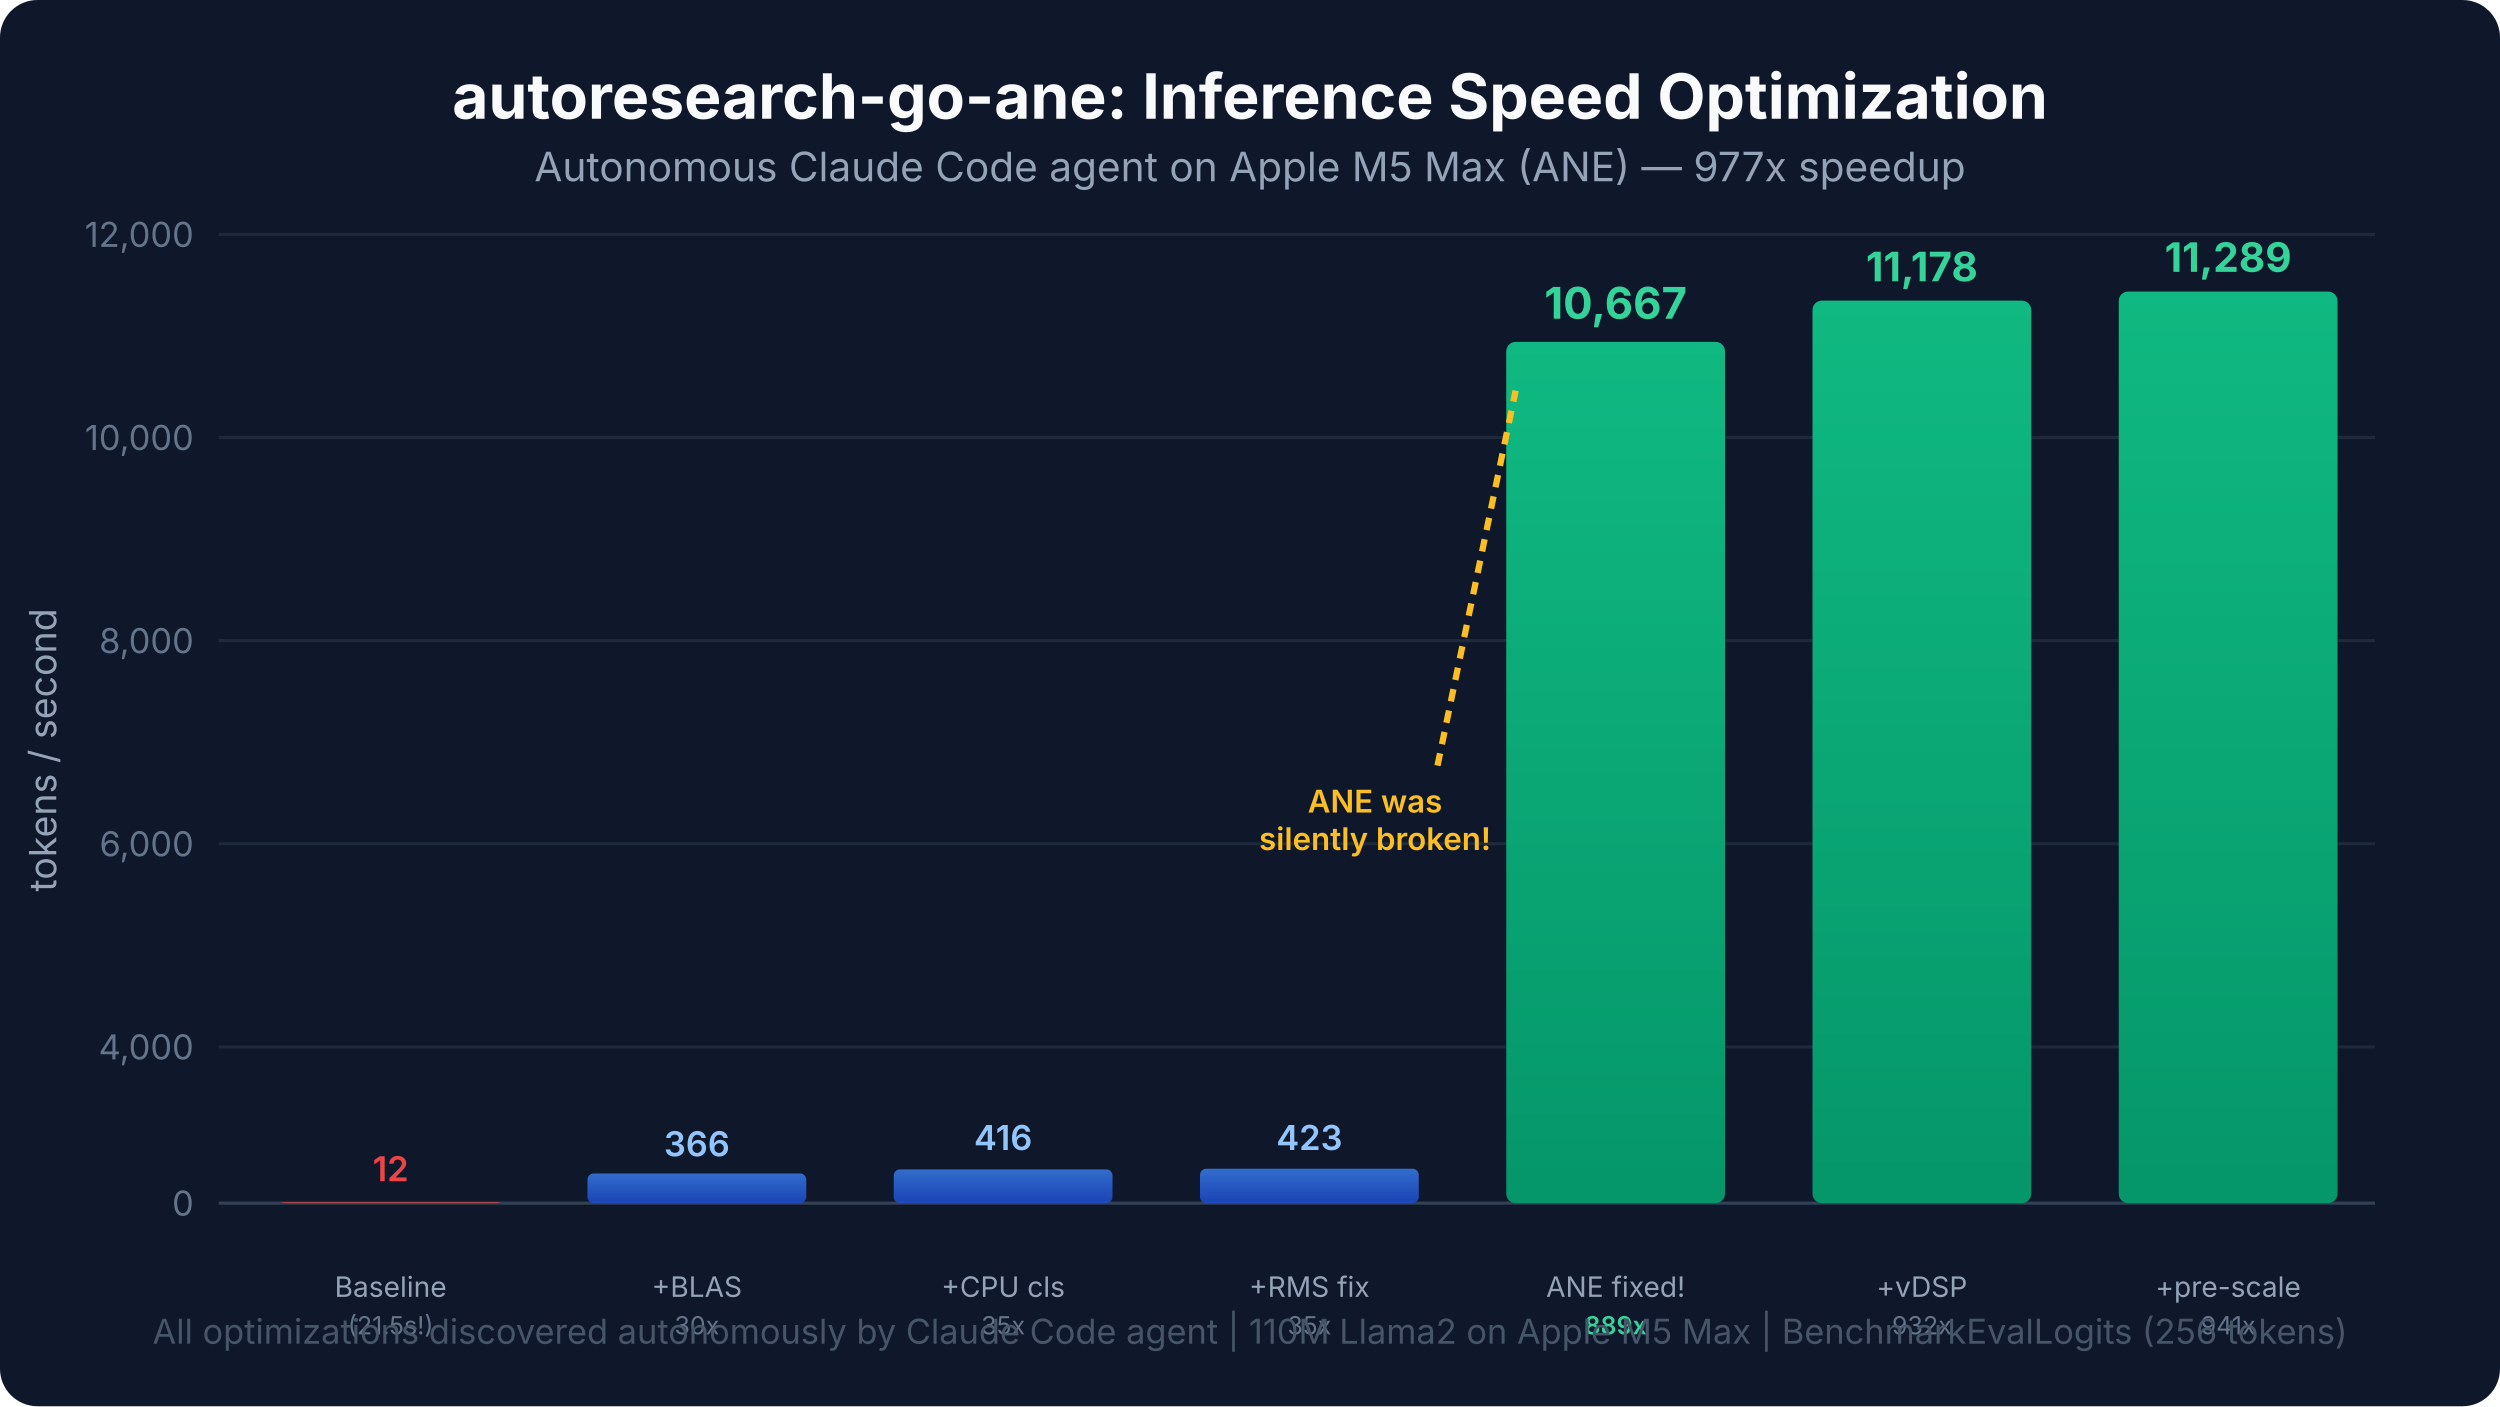
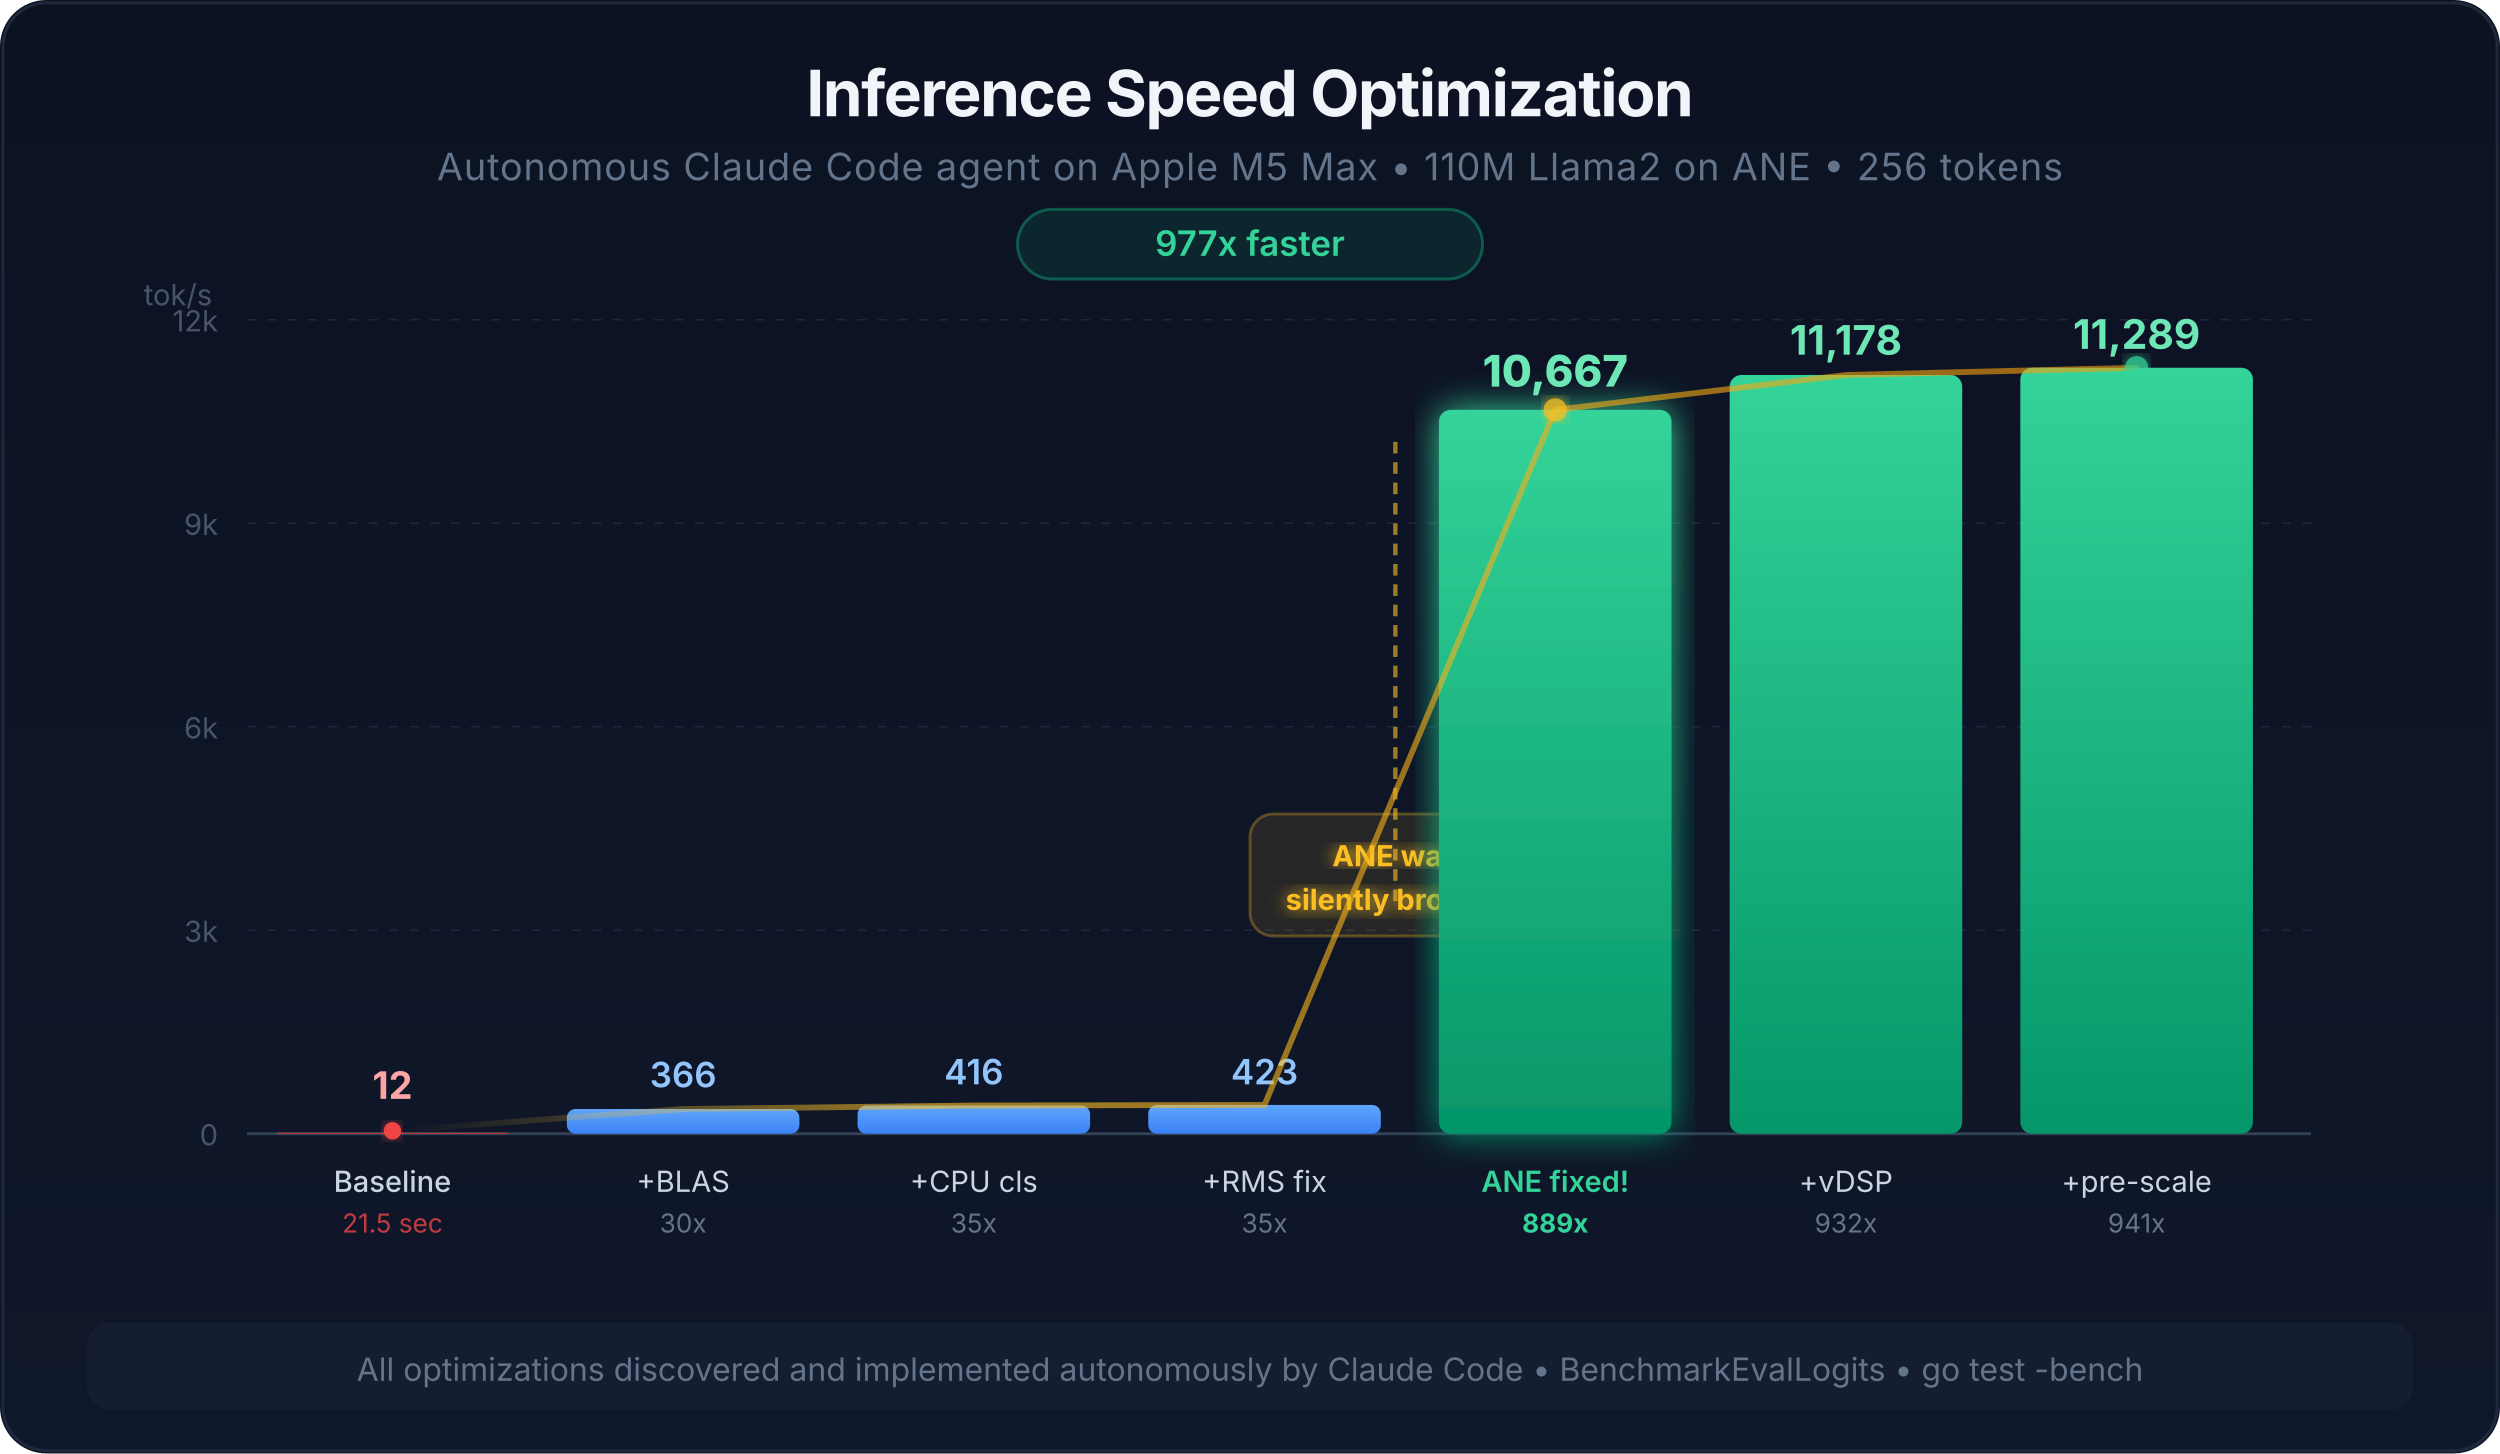
- <svg xmlns="http://www.w3.org/2000/svg" viewBox="0 0 800 450" font-family="system-ui, -apple-system, sans-serif">
+ <svg xmlns="http://www.w3.org/2000/svg" viewBox="0 0 860 500" font-family="'SF Pro Display', system-ui, -apple-system, sans-serif">
  <defs>
-     <linearGradient id="barGrad" x1="0" y1="0" x2="0" y2="1">
-       <stop offset="0%" stop-color="#3b82f6" />
-       <stop offset="100%" stop-color="#1d4ed8" />
+     <linearGradient id="bg" x1="0" y1="0" x2="0" y2="1">
+       <stop offset="0%" stop-color="#0c1222" />
+       <stop offset="100%" stop-color="#0f172a" />
    </linearGradient>
-     <linearGradient id="bigBarGrad" x1="0" y1="0" x2="0" y2="1">
-       <stop offset="0%" stop-color="#10b981" />
+     <linearGradient id="barSmall" x1="0" y1="0" x2="0" y2="1">
+       <stop offset="0%" stop-color="#60a5fa" />
+       <stop offset="100%" stop-color="#3b82f6" />
+     </linearGradient>
+     <linearGradient id="barBig" x1="0" y1="0" x2="0" y2="1">
+       <stop offset="0%" stop-color="#34d399" />
      <stop offset="100%" stop-color="#059669" />
    </linearGradient>
+     <linearGradient id="barRed" x1="0" y1="0" x2="0" y2="1">
+       <stop offset="0%" stop-color="#f87171" />
+       <stop offset="100%" stop-color="#dc2626" />
+     </linearGradient>
+     <linearGradient id="glowLine" x1="0" y1="0" x2="1" y2="0">
+       <stop offset="0%" stop-color="#fbbf24" stop-opacity="0" />
+       <stop offset="30%" stop-color="#fbbf24" stop-opacity="1" />
+       <stop offset="100%" stop-color="#f59e0b" stop-opacity="1" />
+     </linearGradient>
+     <filter id="glow">
+       <feGaussianBlur stdDeviation="3" result="blur" />
+       <feMerge>
+         <feMergeNode in="blur" />
+         <feMergeNode in="SourceGraphic" />
+       </feMerge>
+     </filter>
+     <filter id="softGlow">
+       <feGaussianBlur stdDeviation="6" result="blur" />
+       <feMerge>
+         <feMergeNode in="blur" />
+         <feMergeNode in="SourceGraphic" />
+       </feMerge>
+     </filter>
  </defs>
-   <rect width="800" height="450" rx="12" fill="#0f172a" />
-   <text x="400" y="38" text-anchor="middle" fill="#f8fafc" font-size="20" font-weight="700">autoresearch-go-ane: Inference Speed Optimization</text>
-   <text x="400" y="58" text-anchor="middle" fill="#94a3b8" font-size="13">Autonomous Claude Code agent on Apple M5 Max (ANE) — 977x speedup</text>
-   <text x="18" y="240" text-anchor="middle" fill="#94a3b8" font-size="12" transform="rotate(-90,18,240)">tokens / second</text>
-   <g transform="translate(70, 75)">
-     <line x1="0" y1="0" x2="690" y2="0" stroke="#1e293b" stroke-width="1" />
-     <line x1="0" y1="65" x2="690" y2="65" stroke="#1e293b" stroke-width="1" />
-     <line x1="0" y1="130" x2="690" y2="130" stroke="#1e293b" stroke-width="1" />
-     <line x1="0" y1="195" x2="690" y2="195" stroke="#1e293b" stroke-width="1" />
-     <line x1="0" y1="260" x2="690" y2="260" stroke="#1e293b" stroke-width="1" />
-     <line x1="0" y1="310" x2="690" y2="310" stroke="#334155" stroke-width="1" />
-     <text x="-8" y="4" text-anchor="end" fill="#64748b" font-size="11">12,000</text>
-     <text x="-8" y="69" text-anchor="end" fill="#64748b" font-size="11">10,000</text>
-     <text x="-8" y="134" text-anchor="end" fill="#64748b" font-size="11">8,000</text>
-     <text x="-8" y="199" text-anchor="end" fill="#64748b" font-size="11">6,000</text>
-     <text x="-8" y="264" text-anchor="end" fill="#64748b" font-size="11">4,000</text>
-     <text x="-8" y="314" text-anchor="end" fill="#64748b" font-size="11">0</text>
-     <rect x="20" y="309.7" width="70" height="0.3" rx="2" fill="#ef4444" opacity="0.8" />
-     <text x="55" y="303" text-anchor="middle" fill="#ef4444" font-size="11" font-weight="600">12</text>
-     <text x="55" y="340" text-anchor="middle" fill="#94a3b8" font-size="9">Baseline</text>
-     <text x="55" y="352" text-anchor="middle" fill="#64748b" font-size="8">(21.5s!)</text>
-     <rect x="118" y="300.5" width="70" height="9.5" rx="2" fill="url(#barGrad)" opacity="0.8" />
-     <text x="153" y="295" text-anchor="middle" fill="#93c5fd" font-size="11" font-weight="600">366</text>
-     <text x="153" y="340" text-anchor="middle" fill="#94a3b8" font-size="9">+BLAS</text>
-     <text x="153" y="352" text-anchor="middle" fill="#64748b" font-size="8">30x</text>
-     <rect x="216" y="299.2" width="70" height="10.8" rx="2" fill="url(#barGrad)" opacity="0.8" />
-     <text x="251" y="293" text-anchor="middle" fill="#93c5fd" font-size="11" font-weight="600">416</text>
-     <text x="251" y="340" text-anchor="middle" fill="#94a3b8" font-size="9">+CPU cls</text>
-     <text x="251" y="352" text-anchor="middle" fill="#64748b" font-size="8">35x</text>
-     <rect x="314" y="299" width="70" height="11" rx="2" fill="url(#barGrad)" opacity="0.8" />
-     <text x="349" y="293" text-anchor="middle" fill="#93c5fd" font-size="11" font-weight="600">423</text>
-     <text x="349" y="340" text-anchor="middle" fill="#94a3b8" font-size="9">+RMS fix</text>
-     <text x="349" y="352" text-anchor="middle" fill="#64748b" font-size="8">35x</text>
-     <rect x="412" y="34.4" width="70" height="275.6" rx="3" fill="url(#bigBarGrad)" />
-     <text x="447" y="27" text-anchor="middle" fill="#34d399" font-size="14" font-weight="700">10,667</text>
-     <text x="447" y="340" text-anchor="middle" fill="#94a3b8" font-size="9">ANE fixed!</text>
-     <text x="447" y="352" text-anchor="middle" fill="#34d399" font-size="8" font-weight="600">889x</text>
-     <rect x="510" y="21.2" width="70" height="288.8" rx="3" fill="url(#bigBarGrad)" />
-     <text x="545" y="15" text-anchor="middle" fill="#34d399" font-size="13" font-weight="700">11,178</text>
-     <text x="545" y="340" text-anchor="middle" fill="#94a3b8" font-size="9">+vDSP</text>
-     <text x="545" y="352" text-anchor="middle" fill="#64748b" font-size="8">932x</text>
-     <rect x="608" y="18.3" width="70" height="291.7" rx="3" fill="url(#bigBarGrad)" />
-     <text x="643" y="12" text-anchor="middle" fill="#34d399" font-size="13" font-weight="700">11,289</text>
-     <text x="643" y="340" text-anchor="middle" fill="#94a3b8" font-size="9">+pre-scale</text>
-     <text x="643" y="352" text-anchor="middle" fill="#64748b" font-size="8">941x</text>
-     <line x1="390" y1="170" x2="415" y2="50" stroke="#fbbf24" stroke-width="2" stroke-dasharray="4,3" marker-end="url(#arrow)" />
-     <text x="370" y="185" text-anchor="middle" fill="#fbbf24" font-size="10" font-weight="600">ANE was</text>
-     <text x="370" y="197" text-anchor="middle" fill="#fbbf24" font-size="10" font-weight="600">silently broken!</text>
+   <rect width="860" height="500" rx="16" fill="url(#bg)" />
+   <rect x="1" y="1" width="858" height="498" rx="15" fill="none" stroke="#1e293b" stroke-width="1" />
+   <text x="430" y="40" text-anchor="middle" fill="#f1f5f9" font-size="22" font-weight="700" letter-spacing="-0.5">Inference Speed Optimization</text>
+   <text x="430" y="62" text-anchor="middle" fill="#64748b" font-size="13" letter-spacing="0.3">Autonomous Claude Code agent on Apple M5 Max  •  110M Llama2 on ANE  •  256 tokens</text>
+   <rect x="350" y="72" width="160" height="24" rx="12" fill="#059669" opacity="0.15" />
+   <rect x="350" y="72" width="160" height="24" rx="12" fill="none" stroke="#10b981" stroke-width="1" opacity="0.4" />
+   <text x="430" y="88" text-anchor="middle" fill="#34d399" font-size="12" font-weight="600">977x faster</text>
+   <g transform="translate(85, 110)">
+     <text x="-12" y="-5" text-anchor="end" fill="#475569" font-size="10">tok/s</text>
+     <line x1="0" y1="0" x2="710" y2="0" stroke="#1e293b" stroke-width="0.5" stroke-dasharray="3,4" />
+     <text x="-10" y="4" text-anchor="end" fill="#475569" font-size="10">12k</text>
+     <line x1="0" y1="70" x2="710" y2="70" stroke="#1e293b" stroke-width="0.5" stroke-dasharray="3,4" />
+     <text x="-10" y="74" text-anchor="end" fill="#475569" font-size="10">9k</text>
+     <line x1="0" y1="140" x2="710" y2="140" stroke="#1e293b" stroke-width="0.5" stroke-dasharray="3,4" />
+     <text x="-10" y="144" text-anchor="end" fill="#475569" font-size="10">6k</text>
+     <line x1="0" y1="210" x2="710" y2="210" stroke="#1e293b" stroke-width="0.5" stroke-dasharray="3,4" />
+     <text x="-10" y="214" text-anchor="end" fill="#475569" font-size="10">3k</text>
+     <line x1="0" y1="280" x2="710" y2="280" stroke="#334155" stroke-width="1" />
+     <text x="-10" y="284" text-anchor="end" fill="#475569" font-size="10">0</text>
+     <rect x="10" y="279.7" width="80" height="0.3" rx="1" fill="url(#barRed)" />
+     <circle cx="50" cy="279" r="3" fill="#ef4444" filter="url(#glow)" />
+     <text x="50" y="268" text-anchor="middle" fill="#fca5a5" font-size="13" font-weight="700">12</text>
+     <text x="50" y="300" text-anchor="middle" fill="#cbd5e1" font-size="10" font-weight="500">Baseline</text>
+     <text x="50" y="314" text-anchor="middle" fill="#ef4444" font-size="9" opacity="0.8">21.5 sec</text>
+     <rect x="110" y="271.5" width="80" height="8.5" rx="3" fill="url(#barSmall)" />
+     <text x="150" y="264" text-anchor="middle" fill="#93c5fd" font-size="12" font-weight="600">366</text>
+     <text x="150" y="300" text-anchor="middle" fill="#cbd5e1" font-size="10">+BLAS</text>
+     <text x="150" y="314" text-anchor="middle" fill="#64748b" font-size="9">30x</text>
+     <rect x="210" y="270.3" width="80" height="9.7" rx="3" fill="url(#barSmall)" />
+     <text x="250" y="263" text-anchor="middle" fill="#93c5fd" font-size="12" font-weight="600">416</text>
+     <text x="250" y="300" text-anchor="middle" fill="#cbd5e1" font-size="10">+CPU cls</text>
+     <text x="250" y="314" text-anchor="middle" fill="#64748b" font-size="9">35x</text>
+     <rect x="310" y="270.1" width="80" height="9.9" rx="3" fill="url(#barSmall)" />
+     <text x="350" y="263" text-anchor="middle" fill="#93c5fd" font-size="12" font-weight="600">423</text>
+     <text x="350" y="300" text-anchor="middle" fill="#cbd5e1" font-size="10">+RMS fix</text>
+     <text x="350" y="314" text-anchor="middle" fill="#64748b" font-size="9">35x</text>
+     <line x1="395" y1="200" x2="395" y2="40" stroke="#fbbf24" stroke-width="1.5" stroke-dasharray="4,3" opacity="0.6" />
+     <rect x="345" y="170" width="100" height="42" rx="8" fill="#fbbf24" opacity="0.1" />
+     <rect x="345" y="170" width="100" height="42" rx="8" fill="none" stroke="#fbbf24" stroke-width="1" opacity="0.3" />
+     <text x="395" y="188" text-anchor="middle" fill="#fbbf24" font-size="10" font-weight="700" filter="url(#glow)">ANE was</text>
+     <text x="395" y="203" text-anchor="middle" fill="#fbbf24" font-size="10" font-weight="700" filter="url(#glow)">silently broken!</text>
+     <rect x="410" y="31" width="80" height="249" rx="4" fill="url(#barBig)" filter="url(#softGlow)" />
+     <text x="450" y="23" text-anchor="middle" fill="#6ee7b7" font-size="15" font-weight="800">10,667</text>
+     <text x="450" y="300" text-anchor="middle" fill="#34d399" font-size="10" font-weight="600">ANE fixed!</text>
+     <text x="450" y="314" text-anchor="middle" fill="#34d399" font-size="9" font-weight="700">889x</text>
+     <rect x="510" y="19" width="80" height="261" rx="4" fill="url(#barBig)" />
+     <text x="550" y="12" text-anchor="middle" fill="#6ee7b7" font-size="14" font-weight="700">11,178</text>
+     <text x="550" y="300" text-anchor="middle" fill="#cbd5e1" font-size="10">+vDSP</text>
+     <text x="550" y="314" text-anchor="middle" fill="#64748b" font-size="9">932x</text>
+     <rect x="610" y="16.5" width="80" height="263.5" rx="4" fill="url(#barBig)" />
+     <text x="650" y="10" text-anchor="middle" fill="#6ee7b7" font-size="14" font-weight="700">11,289</text>
+     <text x="650" y="300" text-anchor="middle" fill="#cbd5e1" font-size="10">+pre-scale</text>
+     <text x="650" y="314" text-anchor="middle" fill="#64748b" font-size="9">941x</text>
+     <polyline points="50,279 150,271.5 250,270.3 350,270.1 450,31 550,19 650,16.5" fill="none" stroke="url(#glowLine)" stroke-width="2" stroke-linecap="round" stroke-linejoin="round" opacity="0.6" />
+     <circle cx="450" cy="31" r="4" fill="#fbbf24" opacity="0.8" filter="url(#glow)" />
+     <circle cx="650" cy="16.5" r="4" fill="#34d399" opacity="0.8" filter="url(#glow)" />
  </g>
-   <text x="400" y="430" text-anchor="middle" fill="#475569" font-size="11">All optimizations discovered autonomously by Claude Code agent  |  110M Llama2 on Apple M5 Max  |  BenchmarkEvalLogits (256 tokens)</text>
+   <rect x="30" y="455" width="800" height="30" rx="8" fill="#1e293b" opacity="0.4" />
+   <text x="430" y="475" text-anchor="middle" fill="#64748b" font-size="11">All optimizations discovered and implemented autonomously by Claude Code  •  BenchmarkEvalLogits  •  go test -bench</text>
</svg>
